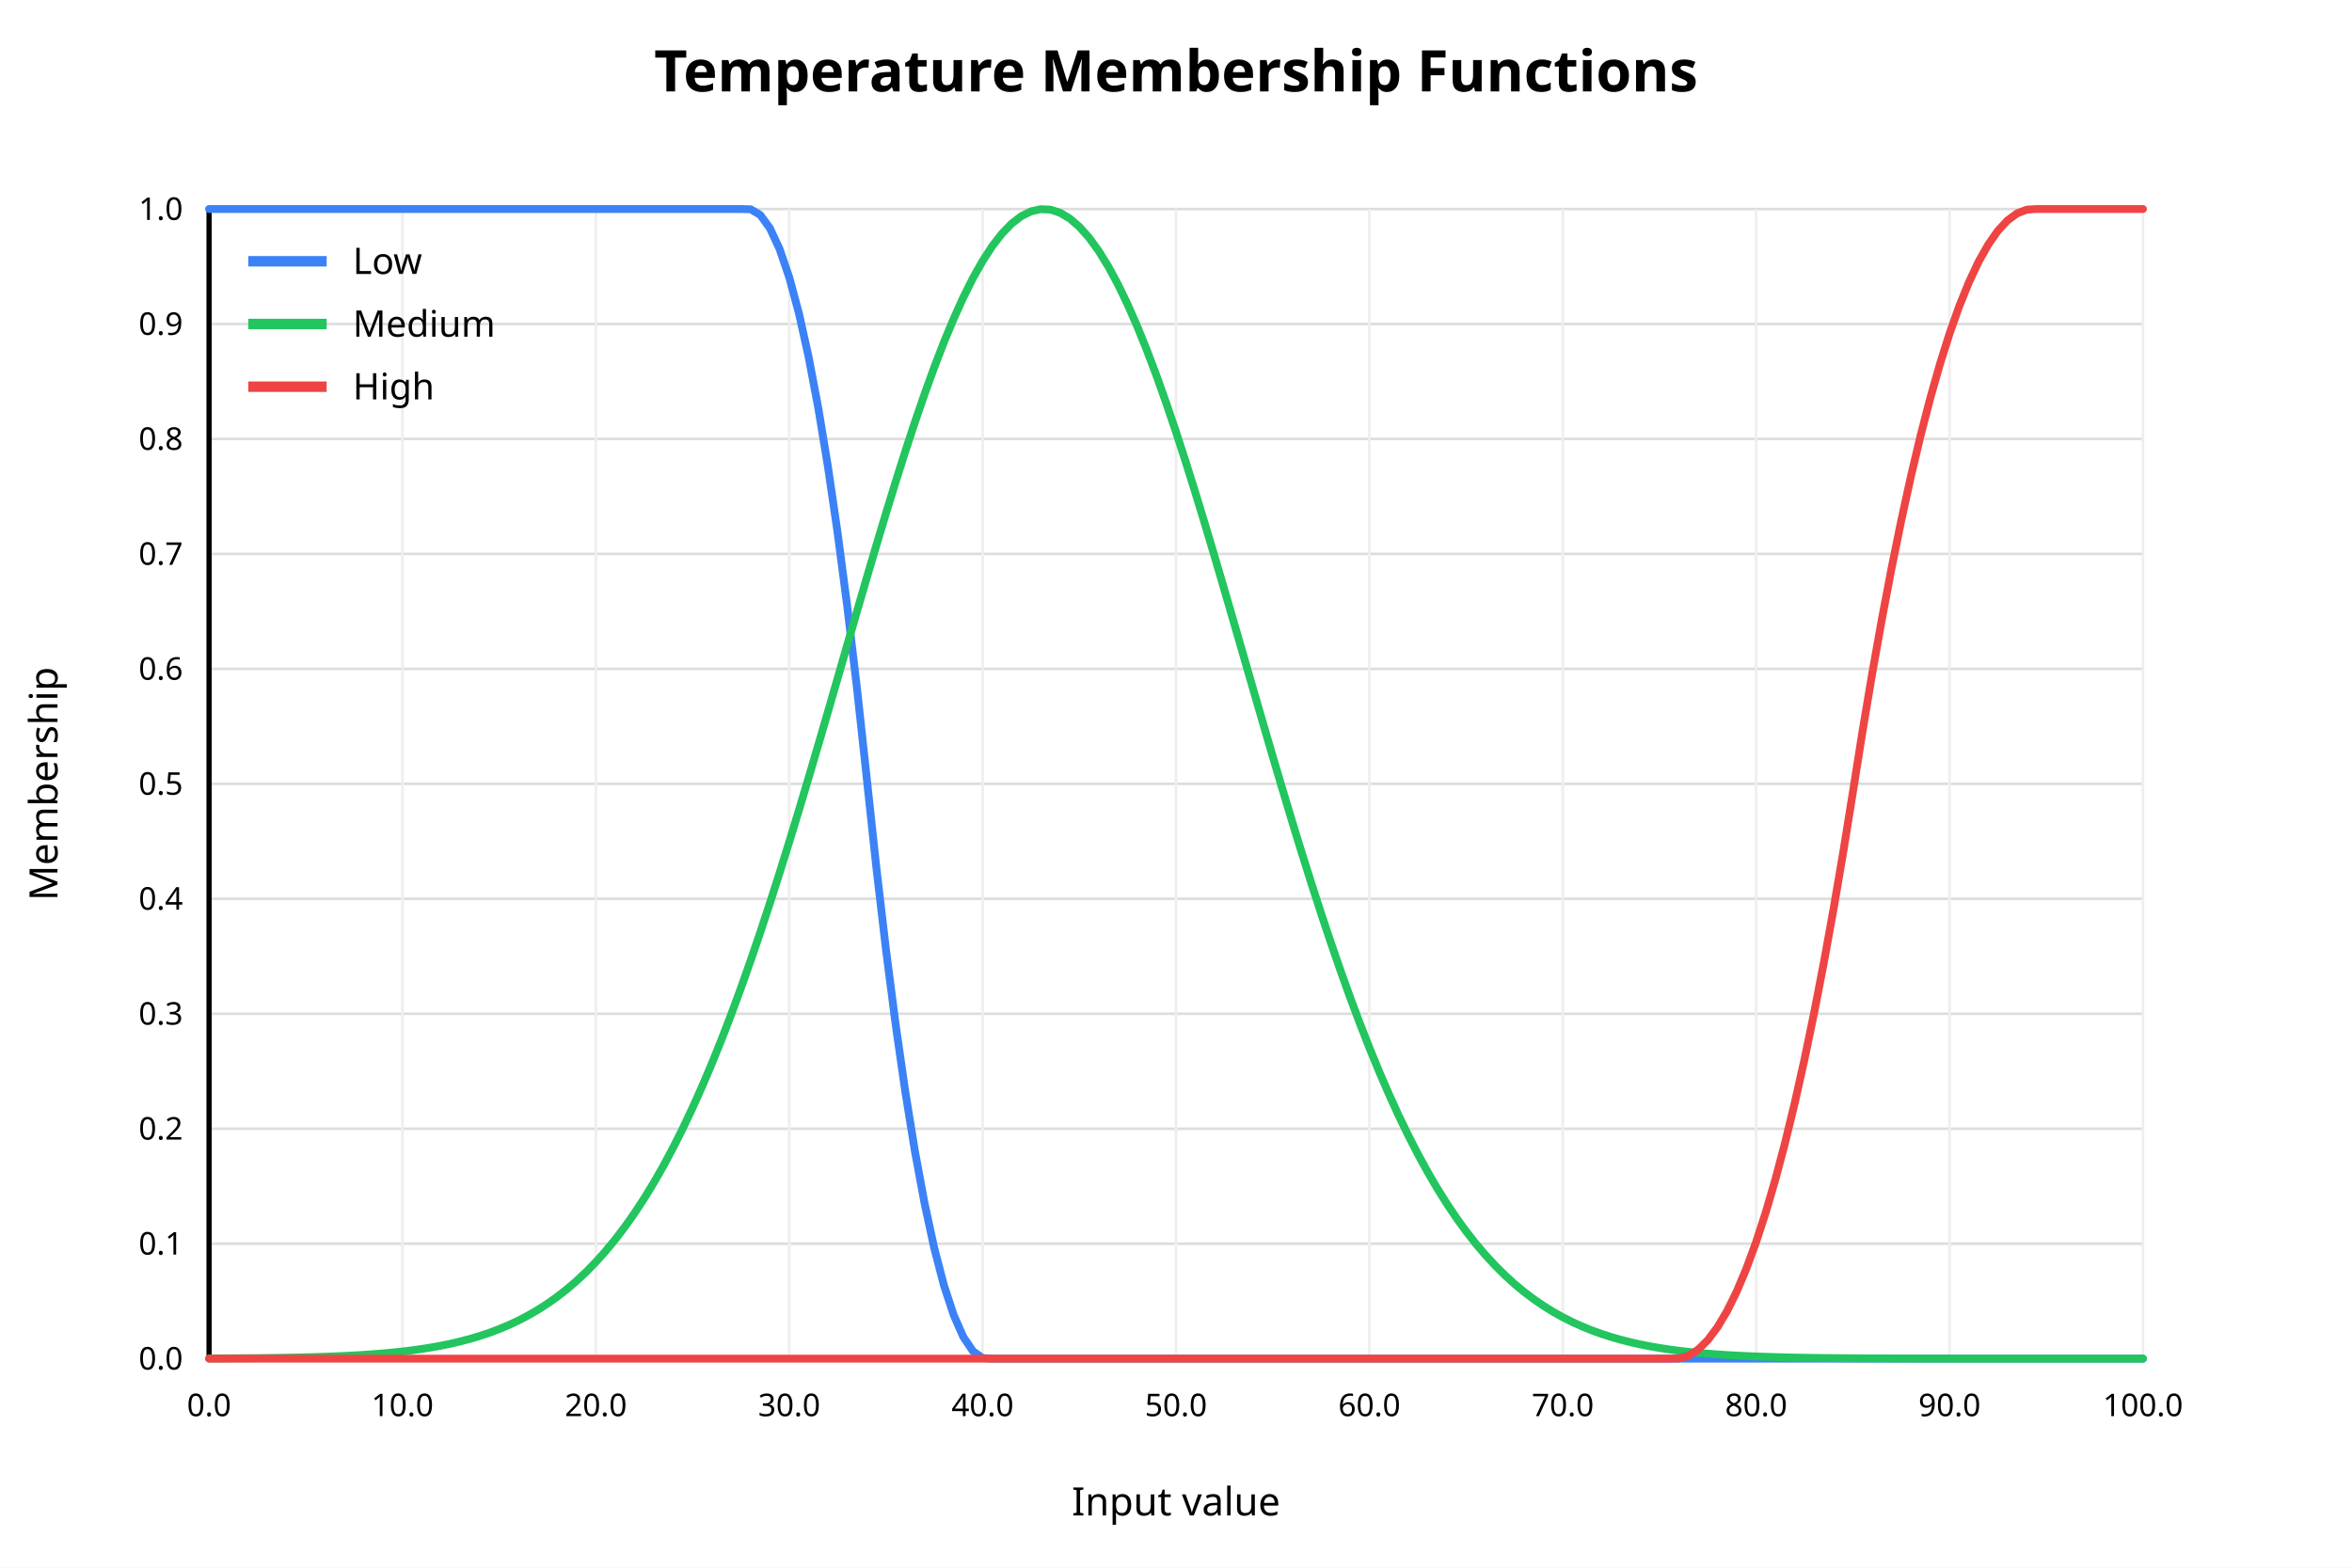
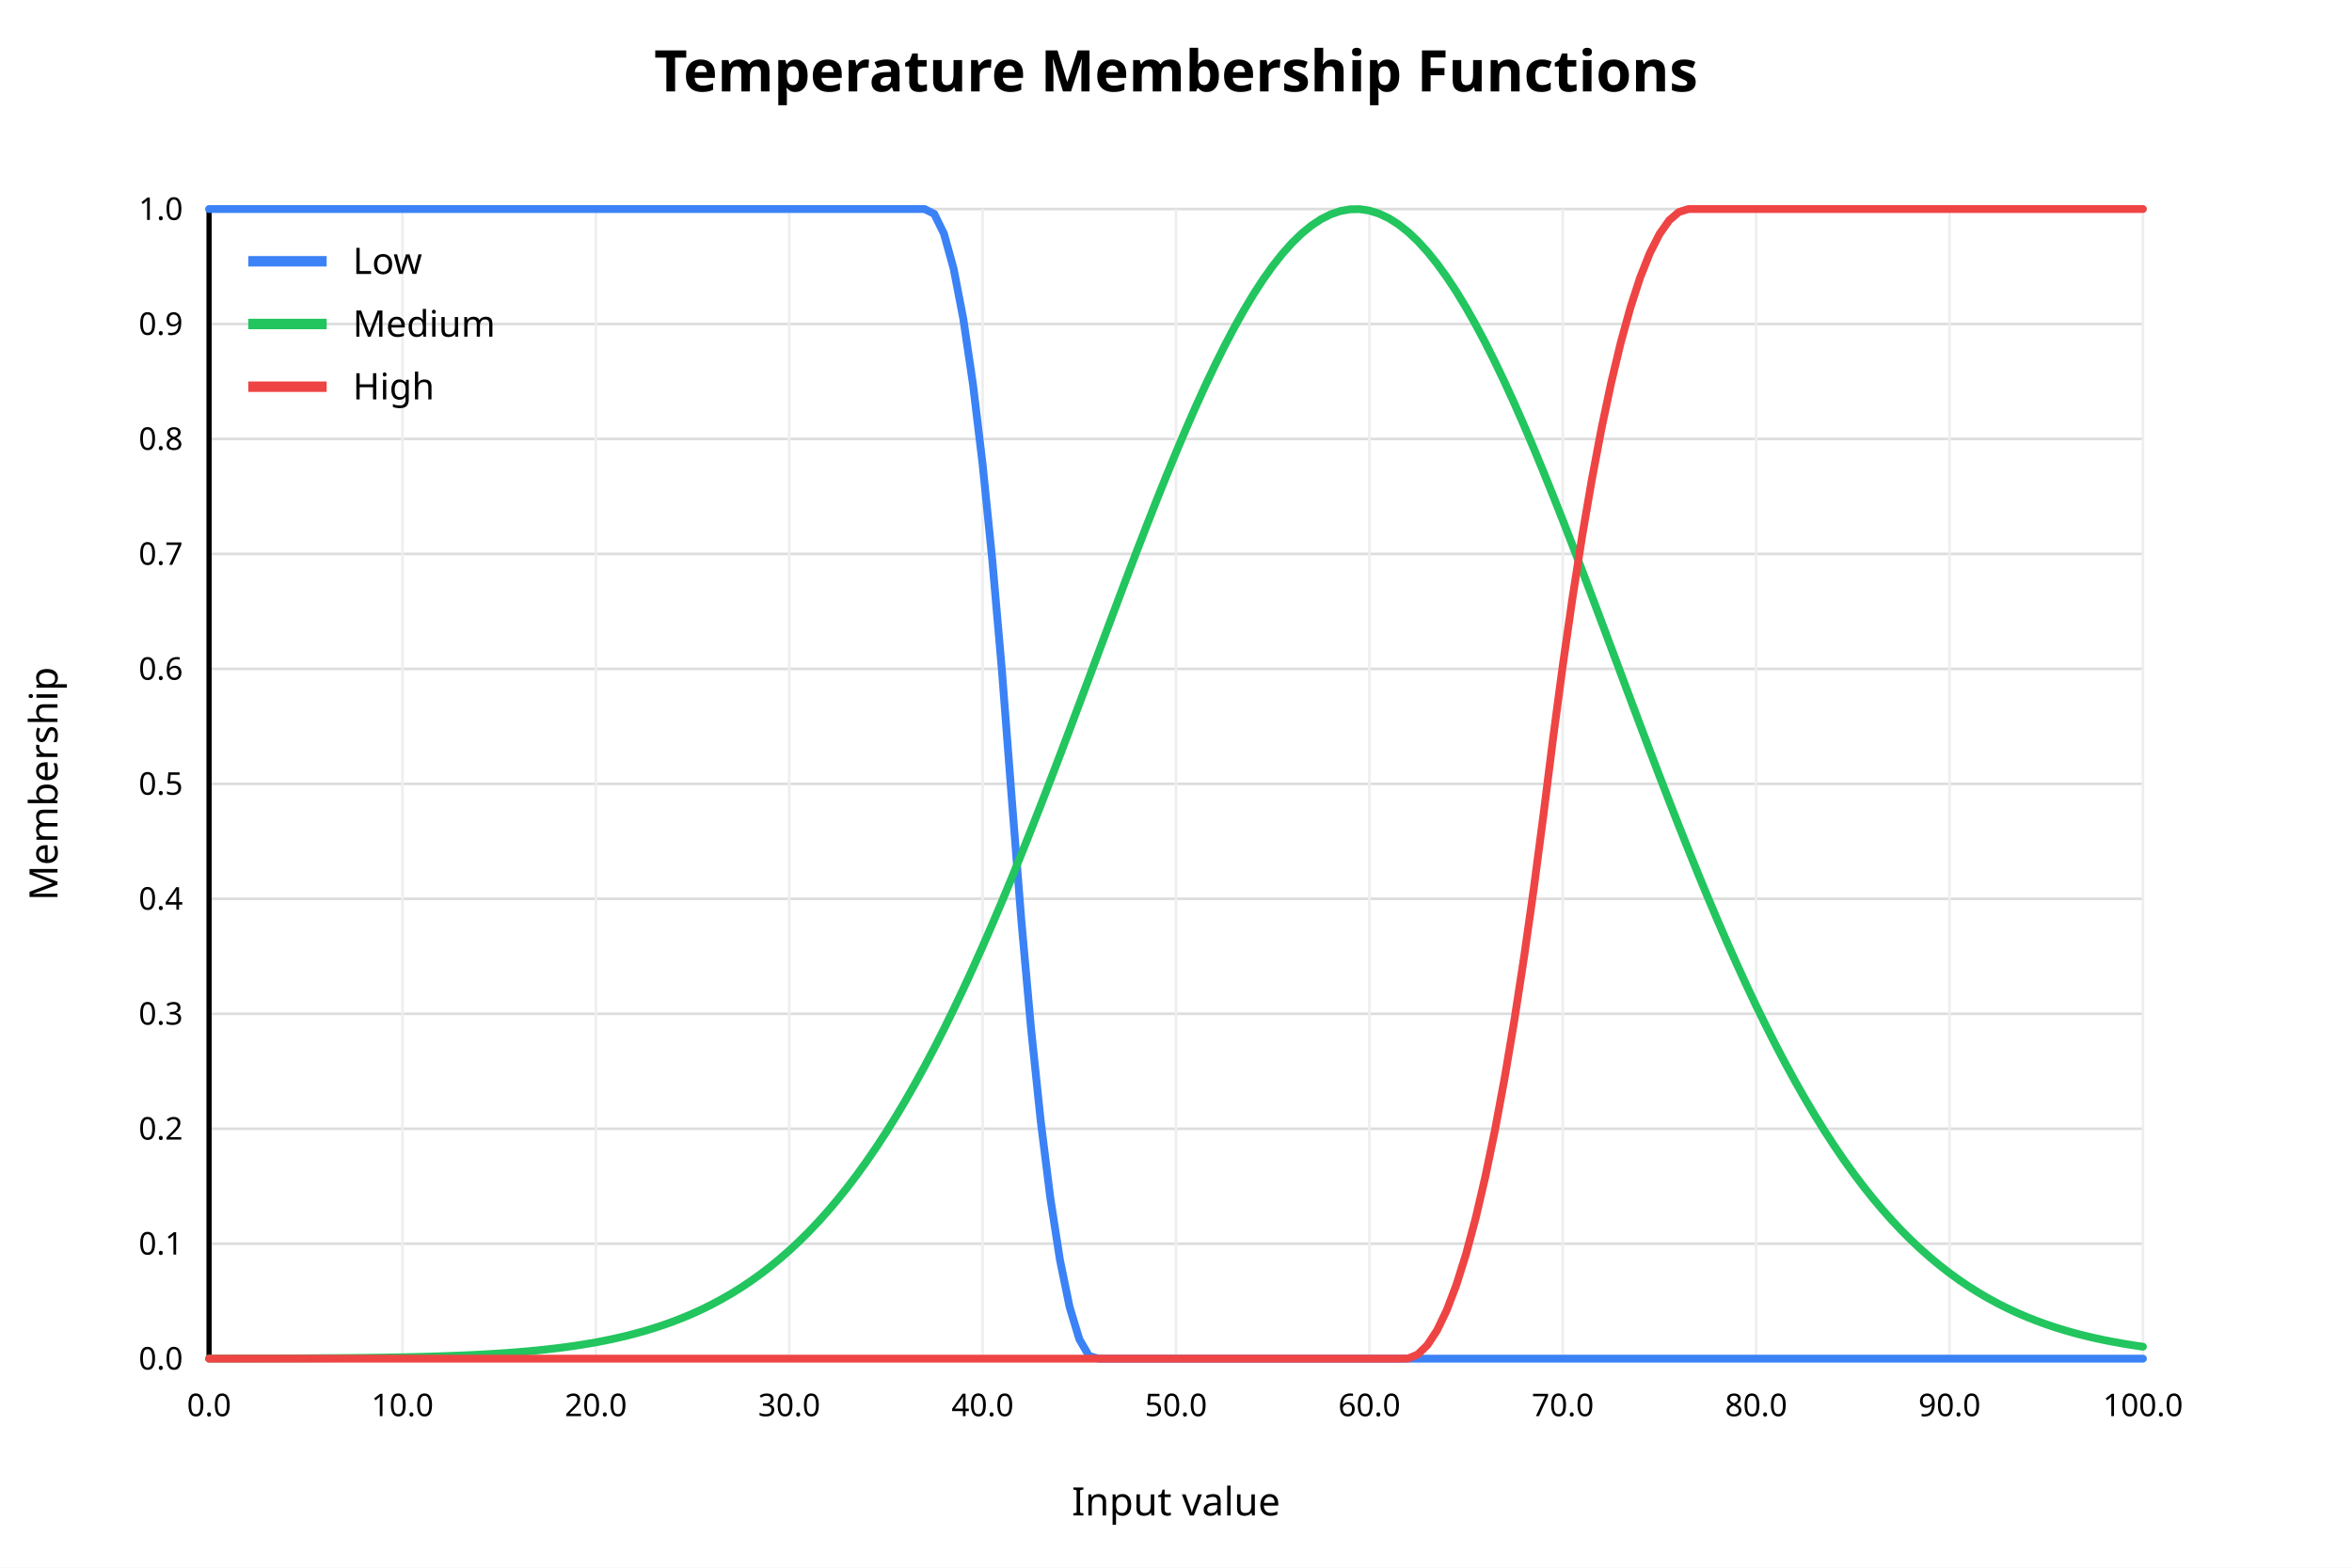
<svg xmlns="http://www.w3.org/2000/svg" width="900" height="600" viewBox="0 0 900 600">
  <rect x="0" y="0" width="900" height="600" fill="white" />
  <text x="450" y="35" text-anchor="middle" font-family="sans-serif" font-size="22" font-weight="bold" fill="black">Temperature Membership Functions</text>
  <line x1="80" y1="520.00" x2="820" y2="520.00" stroke="#dddddd" stroke-width="1" />
  <text x="70" y="520.00" text-anchor="end" dominant-baseline="middle" font-family="sans-serif" font-size="12" fill="black">0.0</text>
  <line x1="80" y1="476.00" x2="820" y2="476.00" stroke="#dddddd" stroke-width="1" />
  <text x="70" y="476.00" text-anchor="end" dominant-baseline="middle" font-family="sans-serif" font-size="12" fill="black">0.1</text>
  <line x1="80" y1="432.00" x2="820" y2="432.00" stroke="#dddddd" stroke-width="1" />
  <text x="70" y="432.00" text-anchor="end" dominant-baseline="middle" font-family="sans-serif" font-size="12" fill="black">0.2</text>
  <line x1="80" y1="388.00" x2="820" y2="388.00" stroke="#dddddd" stroke-width="1" />
  <text x="70" y="388.00" text-anchor="end" dominant-baseline="middle" font-family="sans-serif" font-size="12" fill="black">0.3</text>
  <line x1="80" y1="344.00" x2="820" y2="344.00" stroke="#dddddd" stroke-width="1" />
  <text x="70" y="344.00" text-anchor="end" dominant-baseline="middle" font-family="sans-serif" font-size="12" fill="black">0.4</text>
  <line x1="80" y1="300.00" x2="820" y2="300.00" stroke="#dddddd" stroke-width="1" />
  <text x="70" y="300.00" text-anchor="end" dominant-baseline="middle" font-family="sans-serif" font-size="12" fill="black">0.5</text>
  <line x1="80" y1="256.00" x2="820" y2="256.00" stroke="#dddddd" stroke-width="1" />
  <text x="70" y="256.00" text-anchor="end" dominant-baseline="middle" font-family="sans-serif" font-size="12" fill="black">0.6</text>
  <line x1="80" y1="212.00" x2="820" y2="212.00" stroke="#dddddd" stroke-width="1" />
  <text x="70" y="212.00" text-anchor="end" dominant-baseline="middle" font-family="sans-serif" font-size="12" fill="black">0.7</text>
  <line x1="80" y1="168.00" x2="820" y2="168.00" stroke="#dddddd" stroke-width="1" />
  <text x="70" y="168.00" text-anchor="end" dominant-baseline="middle" font-family="sans-serif" font-size="12" fill="black">0.8</text>
  <line x1="80" y1="124.00" x2="820" y2="124.00" stroke="#dddddd" stroke-width="1" />
  <text x="70" y="124.00" text-anchor="end" dominant-baseline="middle" font-family="sans-serif" font-size="12" fill="black">0.9</text>
  <line x1="80" y1="80.00" x2="820" y2="80.00" stroke="#dddddd" stroke-width="1" />
  <text x="70" y="80.00" text-anchor="end" dominant-baseline="middle" font-family="sans-serif" font-size="12" fill="black">1.0</text>
  <line x1="80.00" y1="80" x2="80.00" y2="520" stroke="#eeeeee" stroke-width="1" />
  <text x="80.00" y="542" text-anchor="middle" font-family="sans-serif" font-size="12" fill="black">0.0</text>
  <line x1="154.00" y1="80" x2="154.00" y2="520" stroke="#eeeeee" stroke-width="1" />
  <text x="154.00" y="542" text-anchor="middle" font-family="sans-serif" font-size="12" fill="black">10.0</text>
  <line x1="228.00" y1="80" x2="228.00" y2="520" stroke="#eeeeee" stroke-width="1" />
  <text x="228.00" y="542" text-anchor="middle" font-family="sans-serif" font-size="12" fill="black">20.0</text>
  <line x1="302.00" y1="80" x2="302.00" y2="520" stroke="#eeeeee" stroke-width="1" />
  <text x="302.00" y="542" text-anchor="middle" font-family="sans-serif" font-size="12" fill="black">30.0</text>
  <line x1="376.00" y1="80" x2="376.00" y2="520" stroke="#eeeeee" stroke-width="1" />
  <text x="376.00" y="542" text-anchor="middle" font-family="sans-serif" font-size="12" fill="black">40.0</text>
  <line x1="450.00" y1="80" x2="450.00" y2="520" stroke="#eeeeee" stroke-width="1" />
  <text x="450.00" y="542" text-anchor="middle" font-family="sans-serif" font-size="12" fill="black">50.0</text>
  <line x1="524.00" y1="80" x2="524.00" y2="520" stroke="#eeeeee" stroke-width="1" />
  <text x="524.00" y="542" text-anchor="middle" font-family="sans-serif" font-size="12" fill="black">60.0</text>
  <line x1="598.00" y1="80" x2="598.00" y2="520" stroke="#eeeeee" stroke-width="1" />
  <text x="598.00" y="542" text-anchor="middle" font-family="sans-serif" font-size="12" fill="black">70.0</text>
  <line x1="672.00" y1="80" x2="672.00" y2="520" stroke="#eeeeee" stroke-width="1" />
  <text x="672.00" y="542" text-anchor="middle" font-family="sans-serif" font-size="12" fill="black">80.0</text>
  <line x1="746.00" y1="80" x2="746.00" y2="520" stroke="#eeeeee" stroke-width="1" />
  <text x="746.00" y="542" text-anchor="middle" font-family="sans-serif" font-size="12" fill="black">90.0</text>
  <line x1="820.00" y1="80" x2="820.00" y2="520" stroke="#eeeeee" stroke-width="1" />
  <text x="820.00" y="542" text-anchor="middle" font-family="sans-serif" font-size="12" fill="black">100.0</text>
  <line x1="80" y1="520" x2="820" y2="520" stroke="black" stroke-width="2" />
  <line x1="80" y1="80" x2="80" y2="520" stroke="black" stroke-width="2" />
  <text x="450" y="580" text-anchor="middle" font-family="sans-serif" font-size="15" fill="black">Input value</text>
  <text x="22" y="300" text-anchor="middle" font-family="sans-serif" font-size="15" fill="black" transform="rotate(-90 22 300)">Membership</text>
-   <polyline fill="none" stroke="#3b82f6" stroke-width="3" stroke-linejoin="round" stroke-linecap="round" points="80.00,80.00 83.70,80.00 87.40,80.00 91.10,80.00 94.80,80.00 98.50,80.00 102.20,80.00 105.90,80.00 109.60,80.00 113.30,80.00 117.00,80.00 120.70,80.00 124.40,80.00 128.10,80.00 131.80,80.00 135.50,80.00 139.20,80.00 142.90,80.00 146.60,80.00 150.30,80.00 154.00,80.00 157.70,80.00 161.40,80.00 165.10,80.00 168.80,80.00 172.50,80.00 176.20,80.00 179.90,80.00 183.60,80.00 187.30,80.00 191.00,80.00 194.70,80.00 198.40,80.00 202.10,80.00 205.80,80.00 209.50,80.00 213.20,80.00 216.90,80.00 220.60,80.00 224.30,80.00 228.00,80.00 231.70,80.00 235.40,80.00 239.10,80.00 242.80,80.00 246.50,80.00 250.20,80.00 253.90,80.00 257.60,80.00 261.30,80.00 265.00,80.00 268.70,80.00 272.40,80.00 276.10,80.00 279.80,80.00 283.50,80.00 287.20,80.09 290.90,82.25 294.60,87.32 298.30,95.28 302.00,106.13 305.70,119.88 309.40,136.53 313.10,156.07 316.80,178.52 320.50,203.85 324.20,232.09 327.90,263.21 331.60,297.24 335.30,331.70 339.00,363.28 342.70,391.96 346.40,417.75 350.10,440.64 353.80,460.63 357.50,477.73 361.20,491.93 364.90,503.23 368.60,511.64 372.30,517.15 376.00,519.76 379.70,520.00 383.40,520.00 387.10,520.00 390.80,520.00 394.50,520.00 398.20,520.00 401.90,520.00 405.60,520.00 409.30,520.00 413.00,520.00 416.70,520.00 420.40,520.00 424.10,520.00 427.80,520.00 431.50,520.00 435.20,520.00 438.90,520.00 442.60,520.00 446.30,520.00 450.00,520.00 453.70,520.00 457.40,520.00 461.10,520.00 464.80,520.00 468.50,520.00 472.20,520.00 475.90,520.00 479.60,520.00 483.30,520.00 487.00,520.00 490.70,520.00 494.40,520.00 498.10,520.00 501.80,520.00 505.50,520.00 509.20,520.00 512.90,520.00 516.60,520.00 520.30,520.00 524.00,520.00 527.70,520.00 531.40,520.00 535.10,520.00 538.80,520.00 542.50,520.00 546.20,520.00 549.90,520.00 553.60,520.00 557.30,520.00 561.00,520.00 564.70,520.00 568.40,520.00 572.10,520.00 575.80,520.00 579.50,520.00 583.20,520.00 586.90,520.00 590.60,520.00 594.30,520.00 598.00,520.00 601.70,520.00 605.40,520.00 609.10,520.00 612.80,520.00 616.50,520.00 620.20,520.00 623.90,520.00 627.60,520.00 631.30,520.00 635.00,520.00 638.70,520.00 642.40,520.00 646.10,520.00 649.80,520.00 653.50,520.00 657.20,520.00 660.90,520.00 664.60,520.00 668.30,520.00 672.00,520.00 675.70,520.00 679.40,520.00 683.10,520.00 686.80,520.00 690.50,520.00 694.20,520.00 697.90,520.00 701.60,520.00 705.30,520.00 709.00,520.00 712.70,520.00 716.40,520.00 720.10,520.00 723.80,520.00 727.50,520.00 731.20,520.00 734.90,520.00 738.60,520.00 742.30,520.00 746.00,520.00 749.70,520.00 753.40,520.00 757.10,520.00 760.80,520.00 764.50,520.00 768.20,520.00 771.90,520.00 775.60,520.00 779.30,520.00 783.00,520.00 786.70,520.00 790.40,520.00 794.10,520.00 797.80,520.00 801.50,520.00 805.20,520.00 808.90,520.00 812.60,520.00 816.30,520.00 820.00,520.00" />
+   <polyline fill="none" stroke="#3b82f6" stroke-width="3" stroke-linejoin="round" stroke-linecap="round" points="80.00,80.00 83.70,80.00 87.40,80.00 91.10,80.00 94.80,80.00 98.50,80.00 102.20,80.00 105.90,80.00 109.60,80.00 113.30,80.00 117.00,80.00 120.70,80.00 124.40,80.00 128.10,80.00 131.80,80.00 135.50,80.00 139.20,80.00 142.90,80.00 146.60,80.00 150.30,80.00 154.00,80.00 157.70,80.00 161.40,80.00 165.10,80.00 168.80,80.00 172.50,80.00 176.20,80.00 179.90,80.00 183.60,80.00 187.30,80.00 191.00,80.00 194.70,80.00 198.40,80.00 202.10,80.00 205.80,80.00 209.50,80.00 213.20,80.00 216.90,80.00 220.60,80.00 224.30,80.00 228.00,80.00 231.70,80.00 235.40,80.00 239.10,80.00 242.80,80.00 246.50,80.00 250.20,80.00 253.90,80.00 257.60,80.00 261.30,80.00 265.00,80.00 268.70,80.00 272.40,80.00 276.10,80.00 279.80,80.00 283.50,80.00 287.20,80.00 290.90,80.00 294.60,80.00 298.30,80.00 302.00,80.00 305.70,80.00 309.40,80.00 313.10,80.00 316.80,80.00 320.50,80.00 324.20,80.00 327.90,80.00 331.60,80.00 335.30,80.00 339.00,80.00 342.70,80.00 346.40,80.00 350.10,80.00 353.80,80.00 357.50,81.87 361.20,89.43 364.90,102.80 368.60,121.98 372.30,146.97 376.00,177.76 379.70,214.37 383.40,256.78 387.10,304.95 390.80,352.03 394.50,393.30 398.20,428.76 401.90,458.41 405.60,482.26 409.30,500.29 413.00,512.52 416.70,518.94 420.40,520.00 424.10,520.00 427.80,520.00 431.50,520.00 435.20,520.00 438.90,520.00 442.60,520.00 446.30,520.00 450.00,520.00 453.70,520.00 457.40,520.00 461.10,520.00 464.80,520.00 468.50,520.00 472.20,520.00 475.90,520.00 479.60,520.00 483.30,520.00 487.00,520.00 490.70,520.00 494.40,520.00 498.10,520.00 501.80,520.00 505.50,520.00 509.20,520.00 512.90,520.00 516.60,520.00 520.30,520.00 524.00,520.00 527.70,520.00 531.40,520.00 535.10,520.00 538.80,520.00 542.50,520.00 546.20,520.00 549.90,520.00 553.60,520.00 557.30,520.00 561.00,520.00 564.70,520.00 568.40,520.00 572.10,520.00 575.80,520.00 579.50,520.00 583.20,520.00 586.90,520.00 590.60,520.00 594.30,520.00 598.00,520.00 601.70,520.00 605.40,520.00 609.10,520.00 612.80,520.00 616.50,520.00 620.20,520.00 623.90,520.00 627.60,520.00 631.30,520.00 635.00,520.00 638.70,520.00 642.40,520.00 646.10,520.00 649.80,520.00 653.50,520.00 657.20,520.00 660.90,520.00 664.60,520.00 668.30,520.00 672.00,520.00 675.70,520.00 679.40,520.00 683.10,520.00 686.80,520.00 690.50,520.00 694.20,520.00 697.90,520.00 701.60,520.00 705.30,520.00 709.00,520.00 712.70,520.00 716.40,520.00 720.10,520.00 723.80,520.00 727.50,520.00 731.20,520.00 734.90,520.00 738.60,520.00 742.30,520.00 746.00,520.00 749.70,520.00 753.40,520.00 757.10,520.00 760.80,520.00 764.50,520.00 768.20,520.00 771.90,520.00 775.60,520.00 779.30,520.00 783.00,520.00 786.70,520.00 790.40,520.00 794.10,520.00 797.80,520.00 801.50,520.00 805.20,520.00 808.90,520.00 812.60,520.00 816.30,520.00 820.00,520.00" />
  <line x1="95" y1="100" x2="125" y2="100" stroke="#3b82f6" stroke-width="4" />
  <text x="135" y="100" dominant-baseline="middle" font-family="sans-serif" font-size="14" fill="black">Low</text>
-   <polyline fill="none" stroke="#22c55e" stroke-width="3" stroke-linejoin="round" stroke-linecap="round" points="80.00,519.92 83.70,519.90 87.40,519.88 91.10,519.85 94.80,519.82 98.50,519.79 102.20,519.74 105.90,519.69 109.60,519.63 113.30,519.56 117.00,519.47 120.70,519.37 124.40,519.25 128.10,519.11 131.80,518.95 135.50,518.76 139.20,518.54 142.90,518.28 146.60,517.98 150.30,517.64 154.00,517.25 157.70,516.80 161.40,516.28 165.10,515.69 168.80,515.02 172.50,514.26 176.20,513.39 179.90,512.42 183.60,511.31 187.30,510.07 191.00,508.68 194.70,507.13 198.40,505.39 202.10,503.46 205.80,501.31 209.50,498.94 213.20,496.32 216.90,493.43 220.60,490.27 224.30,486.80 228.00,483.01 231.70,478.88 235.40,474.40 239.10,469.55 242.80,464.31 246.50,458.67 250.20,452.61 253.90,446.13 257.60,439.20 261.30,431.83 265.00,424.01 268.70,415.74 272.40,407.02 276.10,397.85 279.80,388.23 283.50,378.19 287.20,367.74 290.90,356.89 294.60,345.67 298.30,334.11 302.00,322.24 305.70,310.10 309.40,297.73 313.10,285.16 316.80,272.46 320.50,259.67 324.20,246.86 327.90,234.07 331.60,221.38 335.30,208.84 339.00,196.52 342.70,184.48 346.40,172.80 350.10,161.55 353.80,150.78 357.50,140.56 361.20,130.96 364.90,122.04 368.60,113.85 372.30,106.44 376.00,99.88 379.70,94.19 383.40,89.41 387.10,85.59 390.80,82.75 394.50,80.90 398.20,80.06 401.90,80.23 405.60,81.41 409.30,83.60 413.00,86.78 416.70,90.93 420.40,96.02 424.10,102.01 427.80,108.87 431.50,116.55 435.20,124.99 438.90,134.15 442.60,143.97 446.30,154.38 450.00,165.32 453.70,176.73 457.40,188.54 461.10,200.67 464.80,213.08 468.50,225.68 472.20,238.41 475.90,251.21 479.60,264.03 483.30,276.79 487.00,289.45 490.70,301.95 494.40,314.26 498.10,326.31 501.80,338.08 505.50,349.53 509.20,360.62 512.90,371.34 516.60,381.65 520.30,391.55 524.00,401.01 527.70,410.03 531.40,418.60 535.10,426.72 538.80,434.39 542.50,441.60 546.20,448.38 549.90,454.72 553.60,460.63 557.30,466.14 561.00,471.24 564.70,475.97 568.40,480.32 572.10,484.33 575.80,488.01 579.50,491.38 583.20,494.45 586.90,497.24 590.60,499.77 594.30,502.07 598.00,504.14 601.70,506.00 605.40,507.67 609.10,509.17 612.80,510.51 616.50,511.70 620.20,512.76 623.90,513.70 627.60,514.53 631.30,515.26 635.00,515.90 638.70,516.47 642.40,516.96 646.10,517.39 649.80,517.76 653.50,518.09 657.20,518.37 660.90,518.62 664.60,518.82 668.30,519.01 672.00,519.16 675.70,519.29 679.40,519.40 683.10,519.50 686.80,519.58 690.50,519.65 694.20,519.71 697.90,519.76 701.60,519.80 705.30,519.83 709.00,519.86 712.70,519.89 716.40,519.91 720.10,519.92 723.80,519.94 727.50,519.95 731.20,519.96 734.90,519.97 738.60,519.97 742.30,519.98 746.00,519.98 749.70,519.99 753.40,519.99 757.10,519.99 760.80,519.99 764.50,519.99 768.20,520.00 771.90,520.00 775.60,520.00 779.30,520.00 783.00,520.00 786.70,520.00 790.40,520.00 794.10,520.00 797.80,520.00 801.50,520.00 805.20,520.00 808.90,520.00 812.60,520.00 816.30,520.00 820.00,520.00" />
+   <polyline fill="none" stroke="#22c55e" stroke-width="3" stroke-linejoin="round" stroke-linecap="round" points="80.00,519.97 83.70,519.97 87.40,519.96 91.10,519.96 94.80,519.95 98.50,519.94 102.20,519.93 105.90,519.92 109.60,519.90 113.30,519.89 117.00,519.87 120.70,519.85 124.40,519.82 128.10,519.80 131.80,519.76 135.50,519.73 139.20,519.69 142.90,519.64 146.60,519.59 150.30,519.52 154.00,519.46 157.70,519.38 161.40,519.29 165.10,519.19 168.80,519.07 172.50,518.94 176.20,518.80 179.90,518.64 183.60,518.46 187.30,518.25 191.00,518.02 194.70,517.77 198.40,517.48 202.10,517.17 205.80,516.81 209.50,516.42 213.20,515.99 216.90,515.51 220.60,514.98 224.30,514.39 228.00,513.75 231.70,513.04 235.40,512.26 239.10,511.40 242.80,510.46 246.50,509.44 250.20,508.32 253.90,507.10 257.60,505.78 261.30,504.33 265.00,502.77 268.70,501.08 272.40,499.24 276.10,497.26 279.80,495.13 283.50,492.84 287.20,490.37 290.90,487.73 294.60,484.89 298.30,481.86 302.00,478.63 305.70,475.18 309.40,471.52 313.10,467.62 316.80,463.49 320.50,459.12 324.20,454.50 327.90,449.63 331.60,444.50 335.30,439.11 339.00,433.45 342.70,427.52 346.40,421.33 350.10,414.86 353.80,408.12 357.50,401.12 361.20,393.85 364.90,386.32 368.60,378.53 372.30,370.50 376.00,362.23 379.70,353.73 383.40,345.02 387.10,336.10 390.80,326.99 394.50,317.71 398.20,308.28 401.90,298.71 405.60,289.03 409.30,279.25 413.00,269.41 416.70,259.52 420.40,249.62 424.10,239.73 427.80,229.87 431.50,220.08 435.20,210.39 438.90,200.83 442.60,191.42 446.30,182.20 450.00,173.20 453.70,164.45 457.40,155.98 461.10,147.82 464.80,140.00 468.50,132.56 472.20,125.51 475.90,118.88 479.60,112.71 483.30,107.01 487.00,101.80 490.70,97.12 494.40,92.97 498.10,89.37 501.80,86.34 505.50,83.89 509.20,82.03 512.90,80.77 516.60,80.11 520.30,80.05 524.00,80.60 527.70,81.76 531.40,83.51 535.10,85.85 538.80,88.78 542.50,92.27 546.20,96.33 549.90,100.92 553.60,106.03 557.30,111.64 561.00,117.73 564.70,124.28 568.40,131.25 572.10,138.63 575.80,146.38 579.50,154.48 583.20,162.89 586.90,171.60 590.60,180.55 594.30,189.74 598.00,199.11 601.70,208.65 605.40,218.32 609.10,228.10 612.80,237.94 616.50,247.83 620.20,257.73 623.90,267.62 627.60,277.48 631.30,287.26 635.00,296.97 638.70,306.56 642.40,316.02 646.10,325.32 649.80,334.46 653.50,343.42 657.20,352.17 660.90,360.71 664.60,369.02 668.30,377.10 672.00,384.93 675.70,392.50 679.40,399.82 683.10,406.87 686.80,413.66 690.50,420.18 694.20,426.42 697.90,432.40 701.60,438.10 705.30,443.55 709.00,448.72 712.70,453.64 716.40,458.31 720.10,462.72 723.80,466.89 727.50,470.83 731.20,474.54 734.90,478.02 738.60,481.29 742.30,484.36 746.00,487.23 749.70,489.91 753.40,492.40 757.10,494.73 760.80,496.89 764.50,498.90 768.20,500.75 771.90,502.47 775.60,504.06 779.30,505.52 783.00,506.87 786.70,508.11 790.40,509.24 794.10,510.29 797.80,511.24 801.50,512.11 805.20,512.90 808.90,513.62 812.60,514.28 816.30,514.88 820.00,515.42" />
  <line x1="95" y1="124" x2="125" y2="124" stroke="#22c55e" stroke-width="4" />
  <text x="135" y="124" dominant-baseline="middle" font-family="sans-serif" font-size="14" fill="black">Medium</text>
-   <polyline fill="none" stroke="#ef4444" stroke-width="3" stroke-linejoin="round" stroke-linecap="round" points="80.00,520.00 83.70,520.00 87.40,520.00 91.10,520.00 94.80,520.00 98.50,520.00 102.20,520.00 105.90,520.00 109.60,520.00 113.30,520.00 117.00,520.00 120.70,520.00 124.40,520.00 128.10,520.00 131.80,520.00 135.50,520.00 139.20,520.00 142.90,520.00 146.60,520.00 150.30,520.00 154.00,520.00 157.70,520.00 161.40,520.00 165.10,520.00 168.80,520.00 172.50,520.00 176.20,520.00 179.90,520.00 183.60,520.00 187.30,520.00 191.00,520.00 194.70,520.00 198.40,520.00 202.10,520.00 205.80,520.00 209.50,520.00 213.20,520.00 216.90,520.00 220.60,520.00 224.30,520.00 228.00,520.00 231.70,520.00 235.40,520.00 239.10,520.00 242.80,520.00 246.50,520.00 250.20,520.00 253.90,520.00 257.60,520.00 261.30,520.00 265.00,520.00 268.70,520.00 272.40,520.00 276.10,520.00 279.80,520.00 283.50,520.00 287.20,520.00 290.90,520.00 294.60,520.00 298.30,520.00 302.00,520.00 305.70,520.00 309.40,520.00 313.10,520.00 316.80,520.00 320.50,520.00 324.20,520.00 327.90,520.00 331.60,520.00 335.30,520.00 339.00,520.00 342.70,520.00 346.40,520.00 350.10,520.00 353.80,520.00 357.50,520.00 361.20,520.00 364.90,520.00 368.60,520.00 372.30,520.00 376.00,520.00 379.70,520.00 383.40,520.00 387.10,520.00 390.80,520.00 394.50,520.00 398.20,520.00 401.90,520.00 405.60,520.00 409.30,520.00 413.00,520.00 416.70,520.00 420.40,520.00 424.10,520.00 427.80,520.00 431.50,520.00 435.20,520.00 438.90,520.00 442.60,520.00 446.30,520.00 450.00,520.00 453.70,520.00 457.40,520.00 461.10,520.00 464.80,520.00 468.50,520.00 472.20,520.00 475.90,520.00 479.60,520.00 483.30,520.00 487.00,520.00 490.70,520.00 494.40,520.00 498.10,520.00 501.80,520.00 505.50,520.00 509.20,520.00 512.90,520.00 516.60,520.00 520.30,520.00 524.00,520.00 527.70,520.00 531.40,520.00 535.10,520.00 538.80,520.00 542.50,520.00 546.20,520.00 549.90,520.00 553.60,520.00 557.30,520.00 561.00,520.00 564.70,520.00 568.40,520.00 572.10,520.00 575.80,520.00 579.50,520.00 583.20,520.00 586.90,520.00 590.60,520.00 594.30,520.00 598.00,520.00 601.70,520.00 605.40,520.00 609.10,520.00 612.80,520.00 616.50,520.00 620.20,520.00 623.90,520.00 627.60,520.00 631.30,520.00 635.00,520.00 638.70,520.00 642.40,519.93 646.10,518.88 649.80,516.53 653.50,512.88 657.20,507.95 660.90,501.73 664.60,494.21 668.30,485.40 672.00,475.30 675.70,463.91 679.40,451.22 683.10,437.24 686.80,421.98 690.50,405.41 694.20,387.56 697.90,368.42 701.60,347.98 705.30,326.25 709.00,303.23 712.70,279.89 716.40,257.81 720.10,237.02 723.80,217.52 727.50,199.32 731.20,182.41 734.90,166.79 738.60,152.46 742.30,139.42 746.00,127.68 749.70,117.22 753.40,108.06 757.10,100.19 760.80,93.62 764.50,88.33 768.20,84.34 771.90,81.64 775.60,80.23 779.30,80.00 783.00,80.00 786.70,80.00 790.40,80.00 794.10,80.00 797.80,80.00 801.50,80.00 805.20,80.00 808.90,80.00 812.60,80.00 816.30,80.00 820.00,80.00" />
+   <polyline fill="none" stroke="#ef4444" stroke-width="3" stroke-linejoin="round" stroke-linecap="round" points="80.00,520.00 83.70,520.00 87.40,520.00 91.10,520.00 94.80,520.00 98.50,520.00 102.20,520.00 105.90,520.00 109.60,520.00 113.30,520.00 117.00,520.00 120.70,520.00 124.40,520.00 128.10,520.00 131.80,520.00 135.50,520.00 139.20,520.00 142.90,520.00 146.60,520.00 150.30,520.00 154.00,520.00 157.70,520.00 161.40,520.00 165.10,520.00 168.80,520.00 172.50,520.00 176.20,520.00 179.90,520.00 183.60,520.00 187.30,520.00 191.00,520.00 194.70,520.00 198.40,520.00 202.10,520.00 205.80,520.00 209.50,520.00 213.20,520.00 216.90,520.00 220.60,520.00 224.30,520.00 228.00,520.00 231.70,520.00 235.40,520.00 239.10,520.00 242.80,520.00 246.50,520.00 250.20,520.00 253.90,520.00 257.60,520.00 261.30,520.00 265.00,520.00 268.70,520.00 272.40,520.00 276.10,520.00 279.80,520.00 283.50,520.00 287.20,520.00 290.90,520.00 294.60,520.00 298.30,520.00 302.00,520.00 305.70,520.00 309.40,520.00 313.10,520.00 316.80,520.00 320.50,520.00 324.20,520.00 327.90,520.00 331.60,520.00 335.30,520.00 339.00,520.00 342.70,520.00 346.40,520.00 350.10,520.00 353.80,520.00 357.50,520.00 361.20,520.00 364.90,520.00 368.60,520.00 372.30,520.00 376.00,520.00 379.70,520.00 383.40,520.00 387.10,520.00 390.80,520.00 394.50,520.00 398.20,520.00 401.90,520.00 405.60,520.00 409.30,520.00 413.00,520.00 416.70,520.00 420.40,520.00 424.10,520.00 427.80,520.00 431.50,520.00 435.20,520.00 438.90,520.00 442.60,520.00 446.30,520.00 450.00,520.00 453.70,520.00 457.40,520.00 461.10,520.00 464.80,520.00 468.50,520.00 472.20,520.00 475.90,520.00 479.60,520.00 483.30,520.00 487.00,520.00 490.70,520.00 494.40,520.00 498.10,520.00 501.80,520.00 505.50,520.00 509.20,520.00 512.90,520.00 516.60,520.00 520.30,520.00 524.00,520.00 527.70,520.00 531.40,520.00 535.10,520.00 538.80,519.93 542.50,518.38 546.20,514.79 549.90,509.15 553.60,501.46 557.30,491.72 561.00,479.93 564.70,466.10 568.40,450.22 572.10,432.30 575.80,412.32 579.50,390.30 583.20,366.24 586.90,340.12 590.60,311.96 594.30,282.48 598.00,254.71 601.70,228.99 605.40,205.31 609.10,183.68 612.80,164.10 616.50,146.57 620.20,131.08 623.90,117.65 627.60,106.25 631.30,96.91 635.00,89.61 638.70,84.36 642.40,81.16 646.10,80.00 649.80,80.00 653.50,80.00 657.20,80.00 660.90,80.00 664.60,80.00 668.30,80.00 672.00,80.00 675.70,80.00 679.40,80.00 683.10,80.00 686.80,80.00 690.50,80.00 694.20,80.00 697.90,80.00 701.60,80.00 705.30,80.00 709.00,80.00 712.70,80.00 716.40,80.00 720.10,80.00 723.80,80.00 727.50,80.00 731.20,80.00 734.90,80.00 738.60,80.00 742.30,80.00 746.00,80.00 749.70,80.00 753.40,80.00 757.10,80.00 760.80,80.00 764.50,80.00 768.20,80.00 771.90,80.00 775.60,80.00 779.30,80.00 783.00,80.00 786.70,80.00 790.40,80.00 794.10,80.00 797.80,80.00 801.50,80.00 805.20,80.00 808.90,80.00 812.60,80.00 816.30,80.00 820.00,80.00" />
  <line x1="95" y1="148" x2="125" y2="148" stroke="#ef4444" stroke-width="4" />
  <text x="135" y="148" dominant-baseline="middle" font-family="sans-serif" font-size="14" fill="black">High</text>
</svg>
